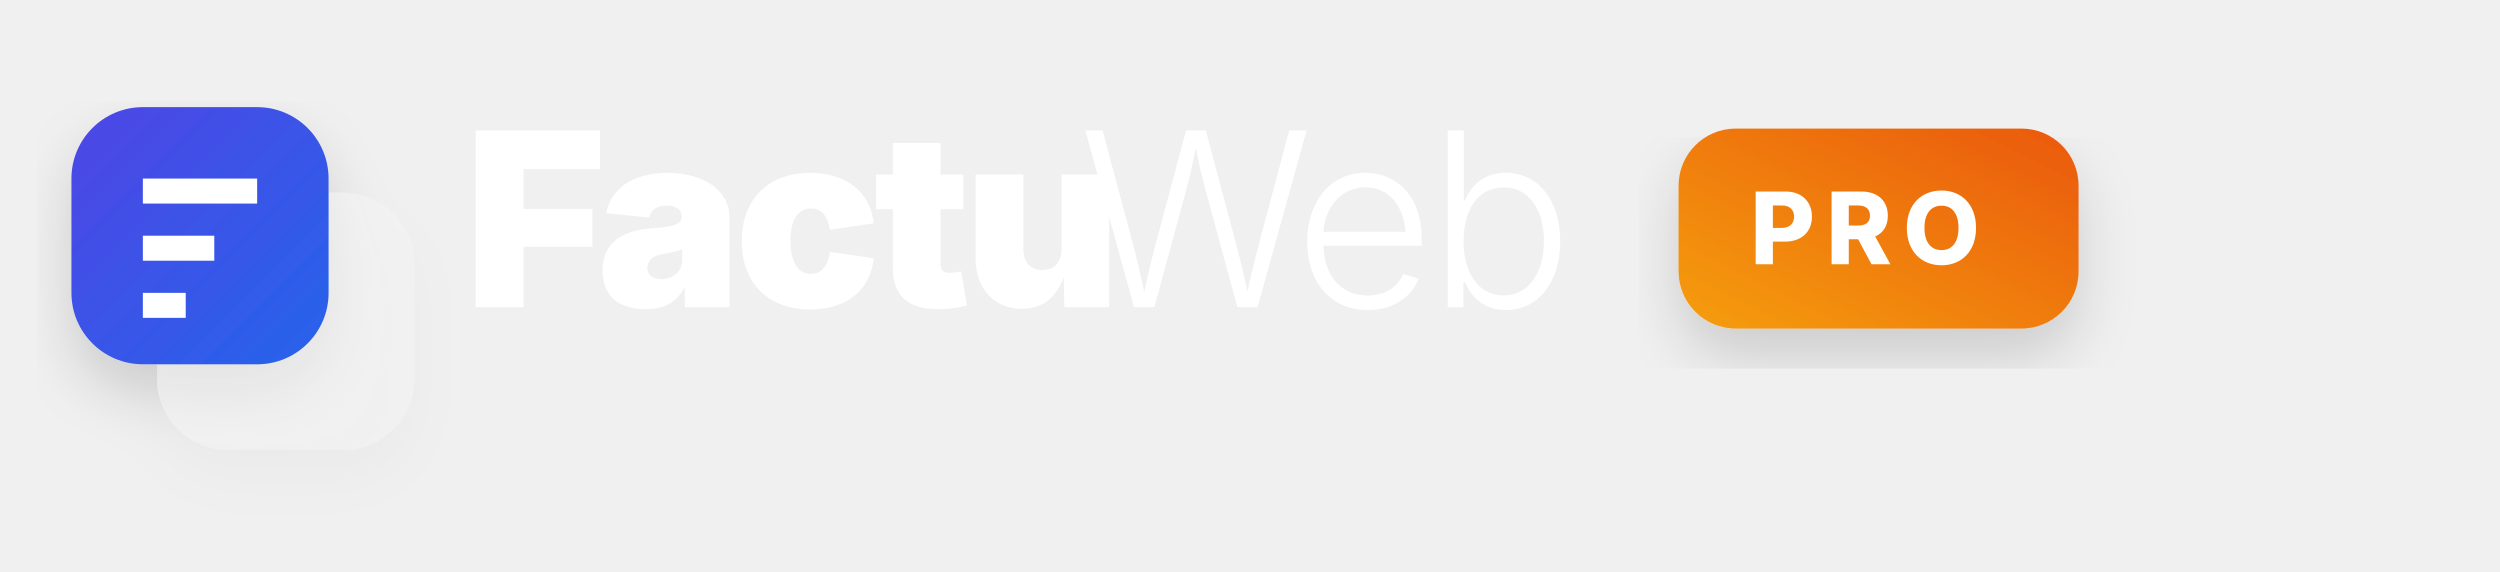
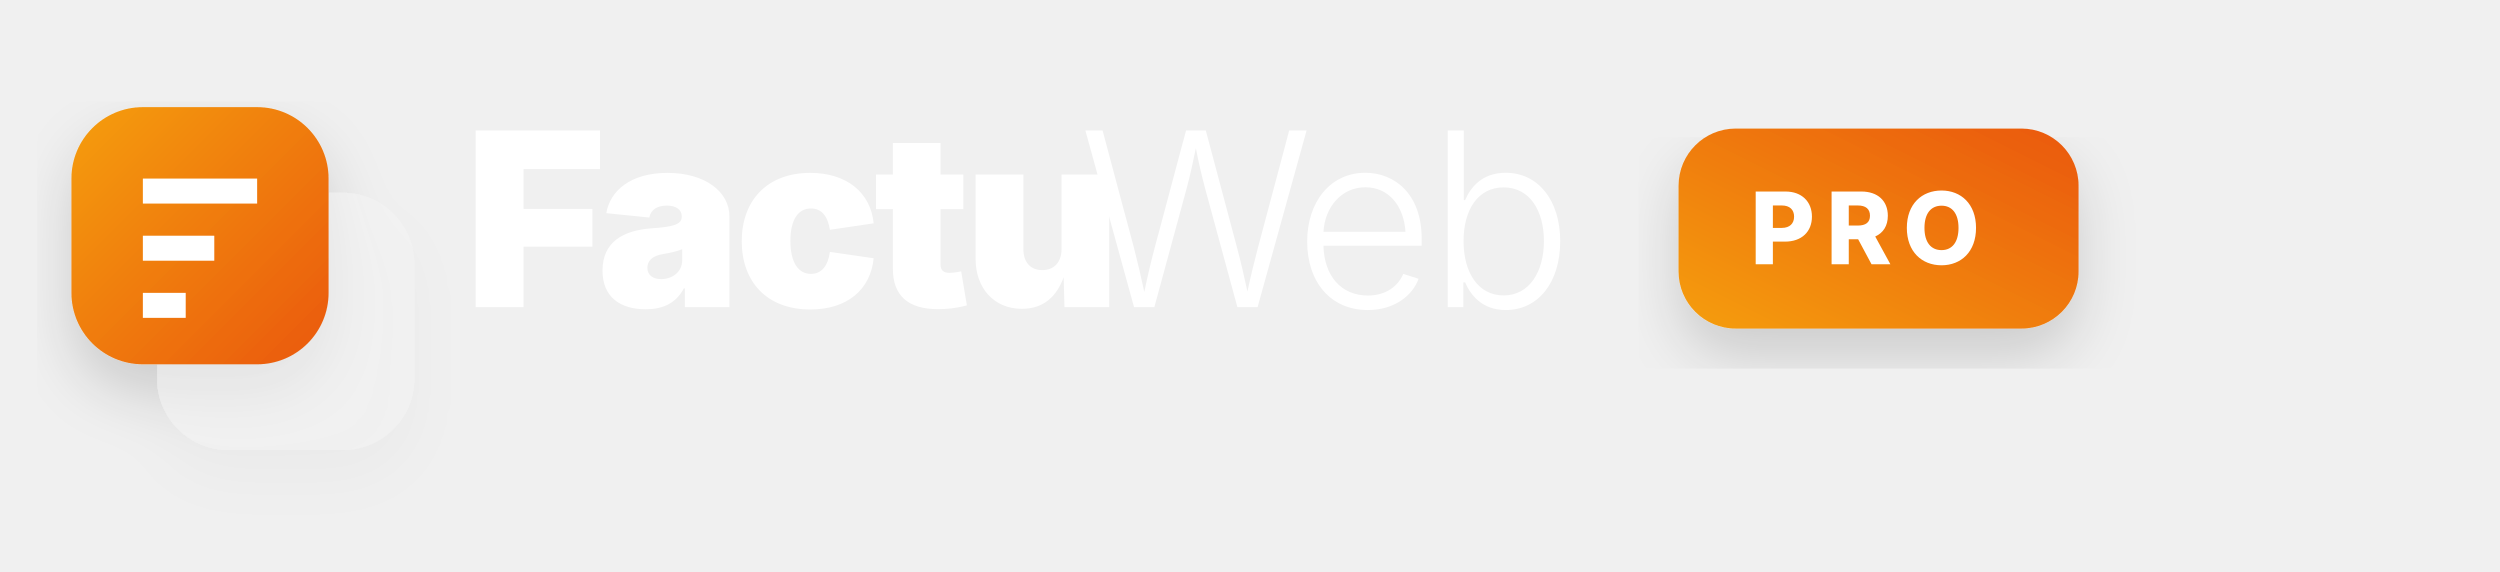
<svg xmlns="http://www.w3.org/2000/svg" viewBox="0 0 350 80" width="100%" height="100%">
  <defs>
    <linearGradient id="iconGrad" x1="0%" y1="0%" x2="100%" y2="100%">
-       <stop offset="0%" style="stop-color:#4f46e5;stop-opacity:1" />
-       <stop offset="100%" style="stop-color:#2563eb;stop-opacity:1" />
+       <stop offset="0%" style="stop-color:#f59e0b;stop-opacity:1" />
+       <stop offset="100%" style="stop-color:#ea580c;stop-opacity:1" />
    </linearGradient>
    <linearGradient id="proGrad" x1="0%" y1="100%" x2="100%" y2="0%">
      <stop offset="0%" style="stop-color:#f59e0b;stop-opacity:1" />
      <stop offset="100%" style="stop-color:#ea580c;stop-opacity:1" />
    </linearGradient>
    <filter id="shadow" x="-10%" y="-10%" width="130%" height="130%">
      <feDropShadow dx="0" dy="4" stdDeviation="4" flood-color="#000000" flood-opacity="0.15" />
    </filter>
  </defs>
  <g transform="translate(10, 15)" filter="url(#shadow)">
    <rect x="12" y="12" width="36" height="36" rx="10" fill="#ffffff" opacity="0.15" />
    <rect x="0" y="0" width="36" height="36" rx="10" fill="url(#iconGrad)" />
    <path d="M10 10 h16 v3.5 h-16 z M10 18 h10 v3.5 h-10 z M10 26 h6 v3.5 h-6 z" fill="#ffffff" />
  </g>
  <g transform="translate(65, 43)">
    <text x="0" y="0" font-family="system-ui, -apple-system, sans-serif" font-size="34" font-weight="900" fill="#ffffff" letter-spacing="-1">Factu</text>
    <text x="86" y="0" font-family="system-ui, -apple-system, sans-serif" font-size="34" font-weight="300" fill="#ffffff" letter-spacing="-1">Web</text>
  </g>
  <g transform="translate(235, 18)" filter="url(#shadow)">
    <rect x="0" y="0" width="56" height="28" rx="8" fill="url(#proGrad)" />
    <text x="10" y="19" font-family="system-ui, -apple-system, sans-serif" font-size="14" font-weight="800" fill="#ffffff" letter-spacing="1.5">PRO</text>
  </g>
</svg>
